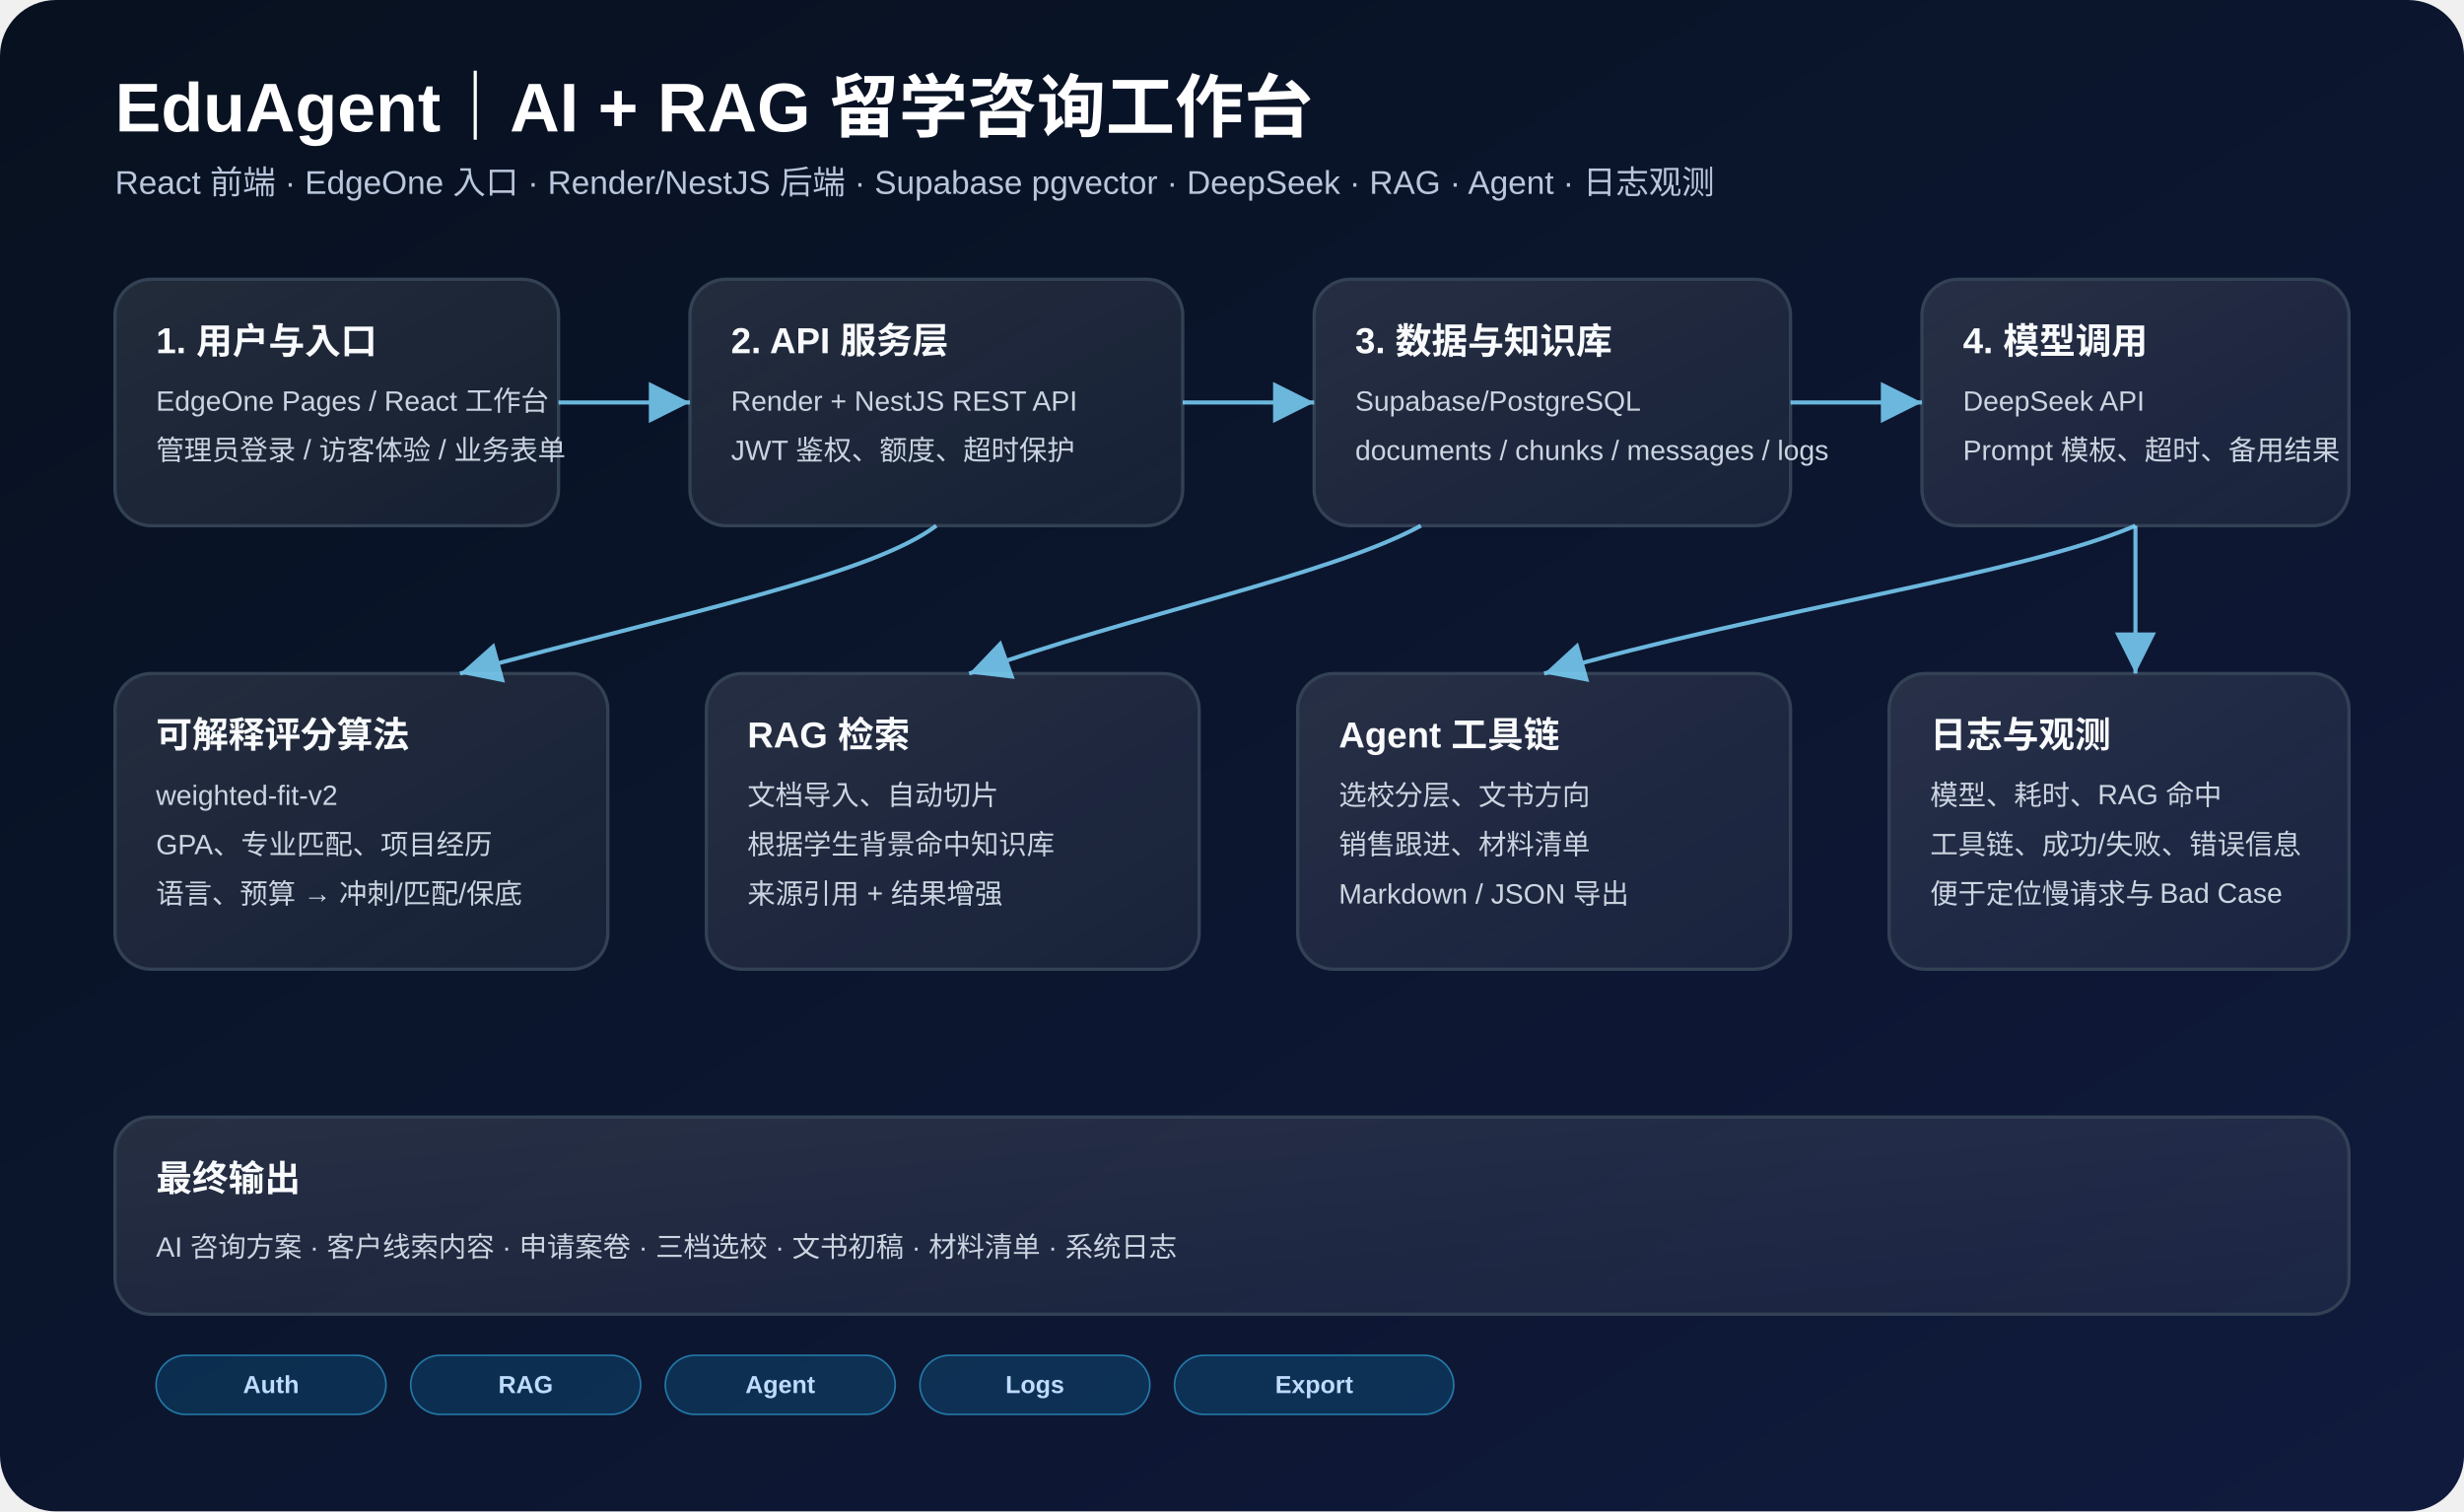
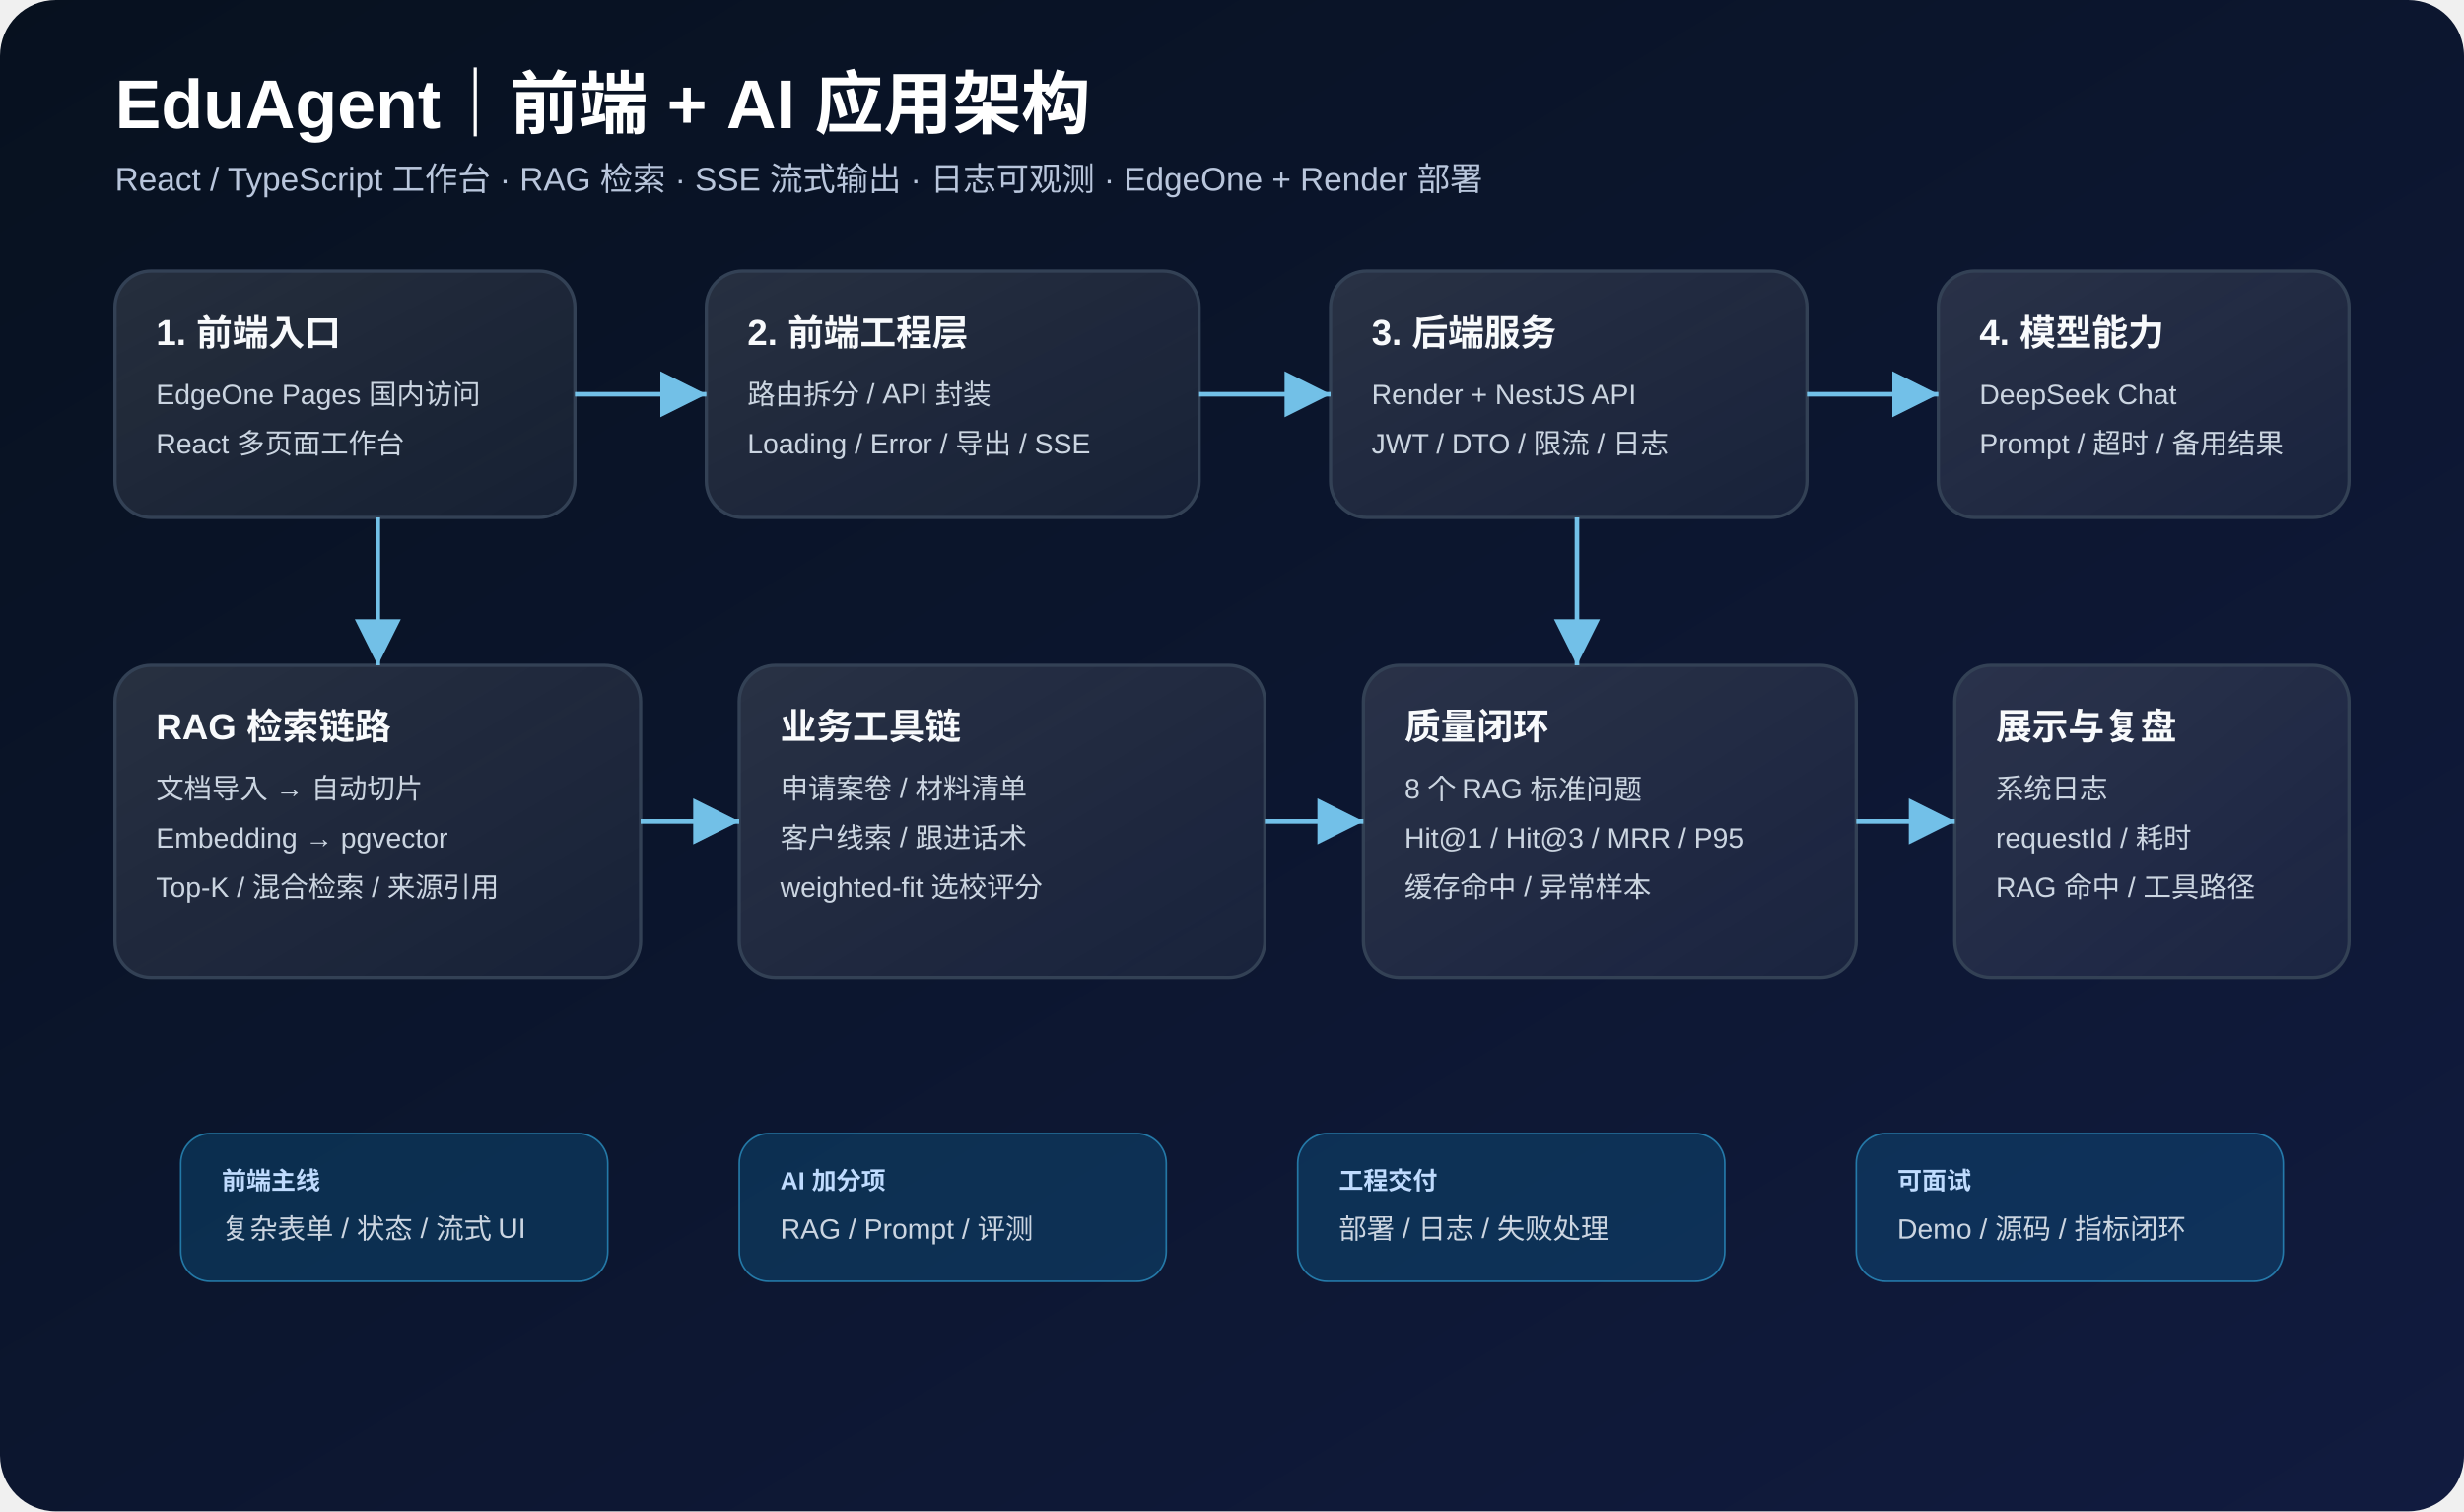
<svg xmlns="http://www.w3.org/2000/svg" width="1500" height="920" viewBox="0 0 1500 920">
  <defs>
    <linearGradient id="bg" x1="0" y1="0" x2="1" y2="1">
      <stop stop-color="#07111f" />
-       <stop offset="1" stop-color="#101a3d" />
+       <stop offset="1" stop-color="#111b3f" />
    </linearGradient>
    <linearGradient id="card" x1="0" y1="0" x2="1" y2="1">
-       <stop stop-color="#ffffff" stop-opacity=".11" />
+       <stop stop-color="#ffffff" stop-opacity=".12" />
      <stop offset="1" stop-color="#ffffff" stop-opacity=".05" />
    </linearGradient>
    <marker id="arrow" markerWidth="12" markerHeight="12" refX="10" refY="5" orient="auto">
      <path d="M0,0 L10,5 L0,10 z" fill="#7dd3fc" />
    </marker>
-     <style>
-       .title{font:800 42px Arial,Helvetica,sans-serif;fill:#fff}.sub{font:500 20px Arial,Helvetica,sans-serif;fill:#b9c6dc}.box{fill:url(#card);stroke:#334155;stroke-width:2;rx:22}.h{font:800 22px Arial,Helvetica,sans-serif;fill:#f8fafc}.t{font:500 17px Arial,Helvetica,sans-serif;fill:#cbd5e1}.chip{fill:#0ea5e9;fill-opacity:.18;stroke:#38bdf8;stroke-opacity:.55;rx:18}.chiptext{font:800 15px Arial,Helvetica,sans-serif;fill:#bfdbfe}.line{stroke:#7dd3fc;stroke-width:2.5;fill:none;marker-end:url(#arrow);opacity:.85}.small{font-size:15px}.num{font:900 34px Arial,Helvetica,sans-serif;fill:#7dd3fc}.mono{font:700 16px Arial,Helvetica,sans-serif;fill:#93c5fd}
-     </style>
+     <style>.title{font:800 42px Arial,'Microsoft YaHei',sans-serif;fill:#fff}.sub{font:500 20px Arial,'Microsoft YaHei',sans-serif;fill:#b9c6dc}.box{fill:url(#card);stroke:#334155;stroke-width:2;rx:22}.h{font:800 22px Arial,'Microsoft YaHei',sans-serif;fill:#f8fafc}.t{font:500 17px Arial,'Microsoft YaHei',sans-serif;fill:#cbd5e1}.line{stroke:#7dd3fc;stroke-width:2.8;fill:none;marker-end:url(#arrow);opacity:.9}.chip{fill:#0ea5e9;fill-opacity:.18;stroke:#38bdf8;stroke-opacity:.55;rx:18}.chiptext{font:800 15px Arial,'Microsoft YaHei',sans-serif;fill:#bfdbfe}.num{font:900 34px Arial,'Microsoft YaHei',sans-serif;fill:#7dd3fc}</style>
  </defs>
  <rect width="1500" height="920" rx="34" fill="url(#bg)" />
-   <text x="70" y="80" class="title">EduAgent｜AI + RAG 留学咨询工作台</text>
-   <text x="70" y="118" class="sub">React 前端 · EdgeOne 入口 · Render/NestJS 后端 · Supabase pgvector · DeepSeek · RAG · Agent · 日志观测</text>
-   <rect x="70" y="170" width="270" height="150" class="box" />
-   <text x="95" y="215" class="h">1. 用户与入口</text>
-   <text x="95" y="250" class="t">EdgeOne Pages / React 工作台</text>
-   <text x="95" y="280" class="t">管理员登录 / 访客体验 / 业务表单</text>
-   <rect x="420" y="170" width="300" height="150" class="box" />
-   <text x="445" y="215" class="h">2. API 服务层</text>
-   <text x="445" y="250" class="t">Render + NestJS REST API</text>
-   <text x="445" y="280" class="t">JWT 鉴权、额度、超时保护</text>
-   <rect x="800" y="170" width="290" height="150" class="box" />
-   <text x="825" y="215" class="h">3. 数据与知识库</text>
-   <text x="825" y="250" class="t">Supabase/PostgreSQL</text>
-   <text x="825" y="280" class="t">documents / chunks / messages / logs</text>
-   <rect x="1170" y="170" width="260" height="150" class="box" />
-   <text x="1195" y="215" class="h">4. 模型调用</text>
-   <text x="1195" y="250" class="t">DeepSeek API</text>
-   <text x="1195" y="280" class="t">Prompt 模板、超时、备用结果</text>
-   <path d="M340 245 H420" class="line" />
-   <path d="M720 245 H800" class="line" />
-   <path d="M1090 245 H1170" class="line" />
-   <rect x="70" y="410" width="300" height="180" class="box" />
-   <text x="95" y="455" class="h">可解释评分算法</text>
-   <text x="95" y="490" class="t">weighted-fit-v2</text>
-   <text x="95" y="520" class="t">GPA、专业匹配、项目经历</text>
-   <text x="95" y="550" class="t">语言、预算 → 冲刺/匹配/保底</text>
-   <rect x="430" y="410" width="300" height="180" class="box" />
-   <text x="455" y="455" class="h">RAG 检索</text>
-   <text x="455" y="490" class="t">文档导入、自动切片</text>
-   <text x="455" y="520" class="t">根据学生背景命中知识库</text>
-   <text x="455" y="550" class="t">来源引用 + 结果增强</text>
-   <rect x="790" y="410" width="300" height="180" class="box" />
-   <text x="815" y="455" class="h">Agent 工具链</text>
-   <text x="815" y="490" class="t">选校分层、文书方向</text>
-   <text x="815" y="520" class="t">销售跟进、材料清单</text>
-   <text x="815" y="550" class="t">Markdown / JSON 导出</text>
-   <rect x="1150" y="410" width="280" height="180" class="box" />
-   <text x="1175" y="455" class="h">日志与观测</text>
-   <text x="1175" y="490" class="t">模型、耗时、RAG 命中</text>
-   <text x="1175" y="520" class="t">工具链、成功/失败、错误信息</text>
-   <text x="1175" y="550" class="t">便于定位慢请求与 Bad Case</text>
-   <path d="M570 320 C530 350 420 372 280 410" class="line" />
-   <path d="M865 320 C810 350 690 374 590 410" class="line" />
-   <path d="M1300 320 C1230 350 1080 370 940 410" class="line" />
-   <path d="M1300 320 V410" class="line" />
-   <rect x="70" y="680" width="1360" height="120" class="box" />
-   <text x="95" y="725" class="h">最终输出</text>
-   <text x="95" y="765" class="t">AI 咨询方案 · 客户线索内容 · 申请案卷 · 三档选校 · 文书初稿 · 材料清单 · 系统日志</text>
-   <rect x="95" y="825" width="140" height="36" class="chip" />
-   <text x="165" y="848" class="chiptext" text-anchor="middle">Auth</text>
-   <rect x="250" y="825" width="140" height="36" class="chip" />
-   <text x="320" y="848" class="chiptext" text-anchor="middle">RAG</text>
-   <rect x="405" y="825" width="140" height="36" class="chip" />
-   <text x="475" y="848" class="chiptext" text-anchor="middle">Agent</text>
-   <rect x="560" y="825" width="140" height="36" class="chip" />
-   <text x="630" y="848" class="chiptext" text-anchor="middle">Logs</text>
-   <rect x="715" y="825" width="170" height="36" class="chip" />
-   <text x="800" y="848" class="chiptext" text-anchor="middle">Export</text>
+   <text x="70" y="78" class="title">EduAgent｜前端 + AI 应用架构</text>
+   <text x="70" y="116" class="sub">React / TypeScript 工作台 · RAG 检索 · SSE 流式输出 · 日志可观测 · EdgeOne + Render 部署</text>
+   <rect x="70" y="165" width="280" height="150" class="box" />
+   <text x="95" y="210" class="h">1. 前端入口</text>
+   <text x="95" y="246" class="t">EdgeOne Pages 国内访问</text>
+   <text x="95" y="276" class="t">React 多页面工作台</text>
+   <rect x="430" y="165" width="300" height="150" class="box" />
+   <text x="455" y="210" class="h">2. 前端工程层</text>
+   <text x="455" y="246" class="t">路由拆分 / API 封装</text>
+   <text x="455" y="276" class="t">Loading / Error / 导出 / SSE</text>
+   <rect x="810" y="165" width="290" height="150" class="box" />
+   <text x="835" y="210" class="h">3. 后端服务</text>
+   <text x="835" y="246" class="t">Render + NestJS API</text>
+   <text x="835" y="276" class="t">JWT / DTO / 限流 / 日志</text>
+   <rect x="1180" y="165" width="250" height="150" class="box" />
+   <text x="1205" y="210" class="h">4. 模型能力</text>
+   <text x="1205" y="246" class="t">DeepSeek Chat</text>
+   <text x="1205" y="276" class="t">Prompt / 超时 / 备用结果</text>
+   <path d="M350 240 H430" class="line" />
+   <path d="M730 240 H810" class="line" />
+   <path d="M1100 240 H1180" class="line" />
+   <rect x="70" y="405" width="320" height="190" class="box" />
+   <text x="95" y="450" class="h">RAG 检索链路</text>
+   <text x="95" y="486" class="t">文档导入 → 自动切片</text>
+   <text x="95" y="516" class="t">Embedding → pgvector</text>
+   <text x="95" y="546" class="t">Top-K / 混合检索 / 来源引用</text>
+   <rect x="450" y="405" width="320" height="190" class="box" />
+   <text x="475" y="450" class="h">业务工具链</text>
+   <text x="475" y="486" class="t">申请案卷 / 材料清单</text>
+   <text x="475" y="516" class="t">客户线索 / 跟进话术</text>
+   <text x="475" y="546" class="t">weighted-fit 选校评分</text>
+   <rect x="830" y="405" width="300" height="190" class="box" />
+   <text x="855" y="450" class="h">质量闭环</text>
+   <text x="855" y="486" class="t">8 个 RAG 标准问题</text>
+   <text x="855" y="516" class="t">Hit@1 / Hit@3 / MRR / P95</text>
+   <text x="855" y="546" class="t">缓存命中 / 异常样本</text>
+   <rect x="1190" y="405" width="240" height="190" class="box" />
+   <text x="1215" y="450" class="h">展示与复盘</text>
+   <text x="1215" y="486" class="t">系统日志</text>
+   <text x="1215" y="516" class="t">requestId / 耗时</text>
+   <text x="1215" y="546" class="t">RAG 命中 / 工具路径</text>
+   <path d="M230 315 V405" class="line" />
+   <path d="M960 315 V405" class="line" />
+   <path d="M390 500 H450" class="line" />
+   <path d="M770 500 H830" class="line" />
+   <path d="M1130 500 H1190" class="line" />
+   <rect x="110" y="690" width="260" height="90" class="chip" />
+   <text x="135" y="724" class="chiptext">前端主线</text>
+   <text x="135" y="754" class="t">复杂表单 / 状态 / 流式 UI</text>
+   <rect x="450" y="690" width="260" height="90" class="chip" />
+   <text x="475" y="724" class="chiptext">AI 加分项</text>
+   <text x="475" y="754" class="t">RAG / Prompt / 评测</text>
+   <rect x="790" y="690" width="260" height="90" class="chip" />
+   <text x="815" y="724" class="chiptext">工程交付</text>
+   <text x="815" y="754" class="t">部署 / 日志 / 失败处理</text>
+   <rect x="1130" y="690" width="260" height="90" class="chip" />
+   <text x="1155" y="724" class="chiptext">可面试</text>
+   <text x="1155" y="754" class="t">Demo / 源码 / 指标闭环</text>
</svg>
